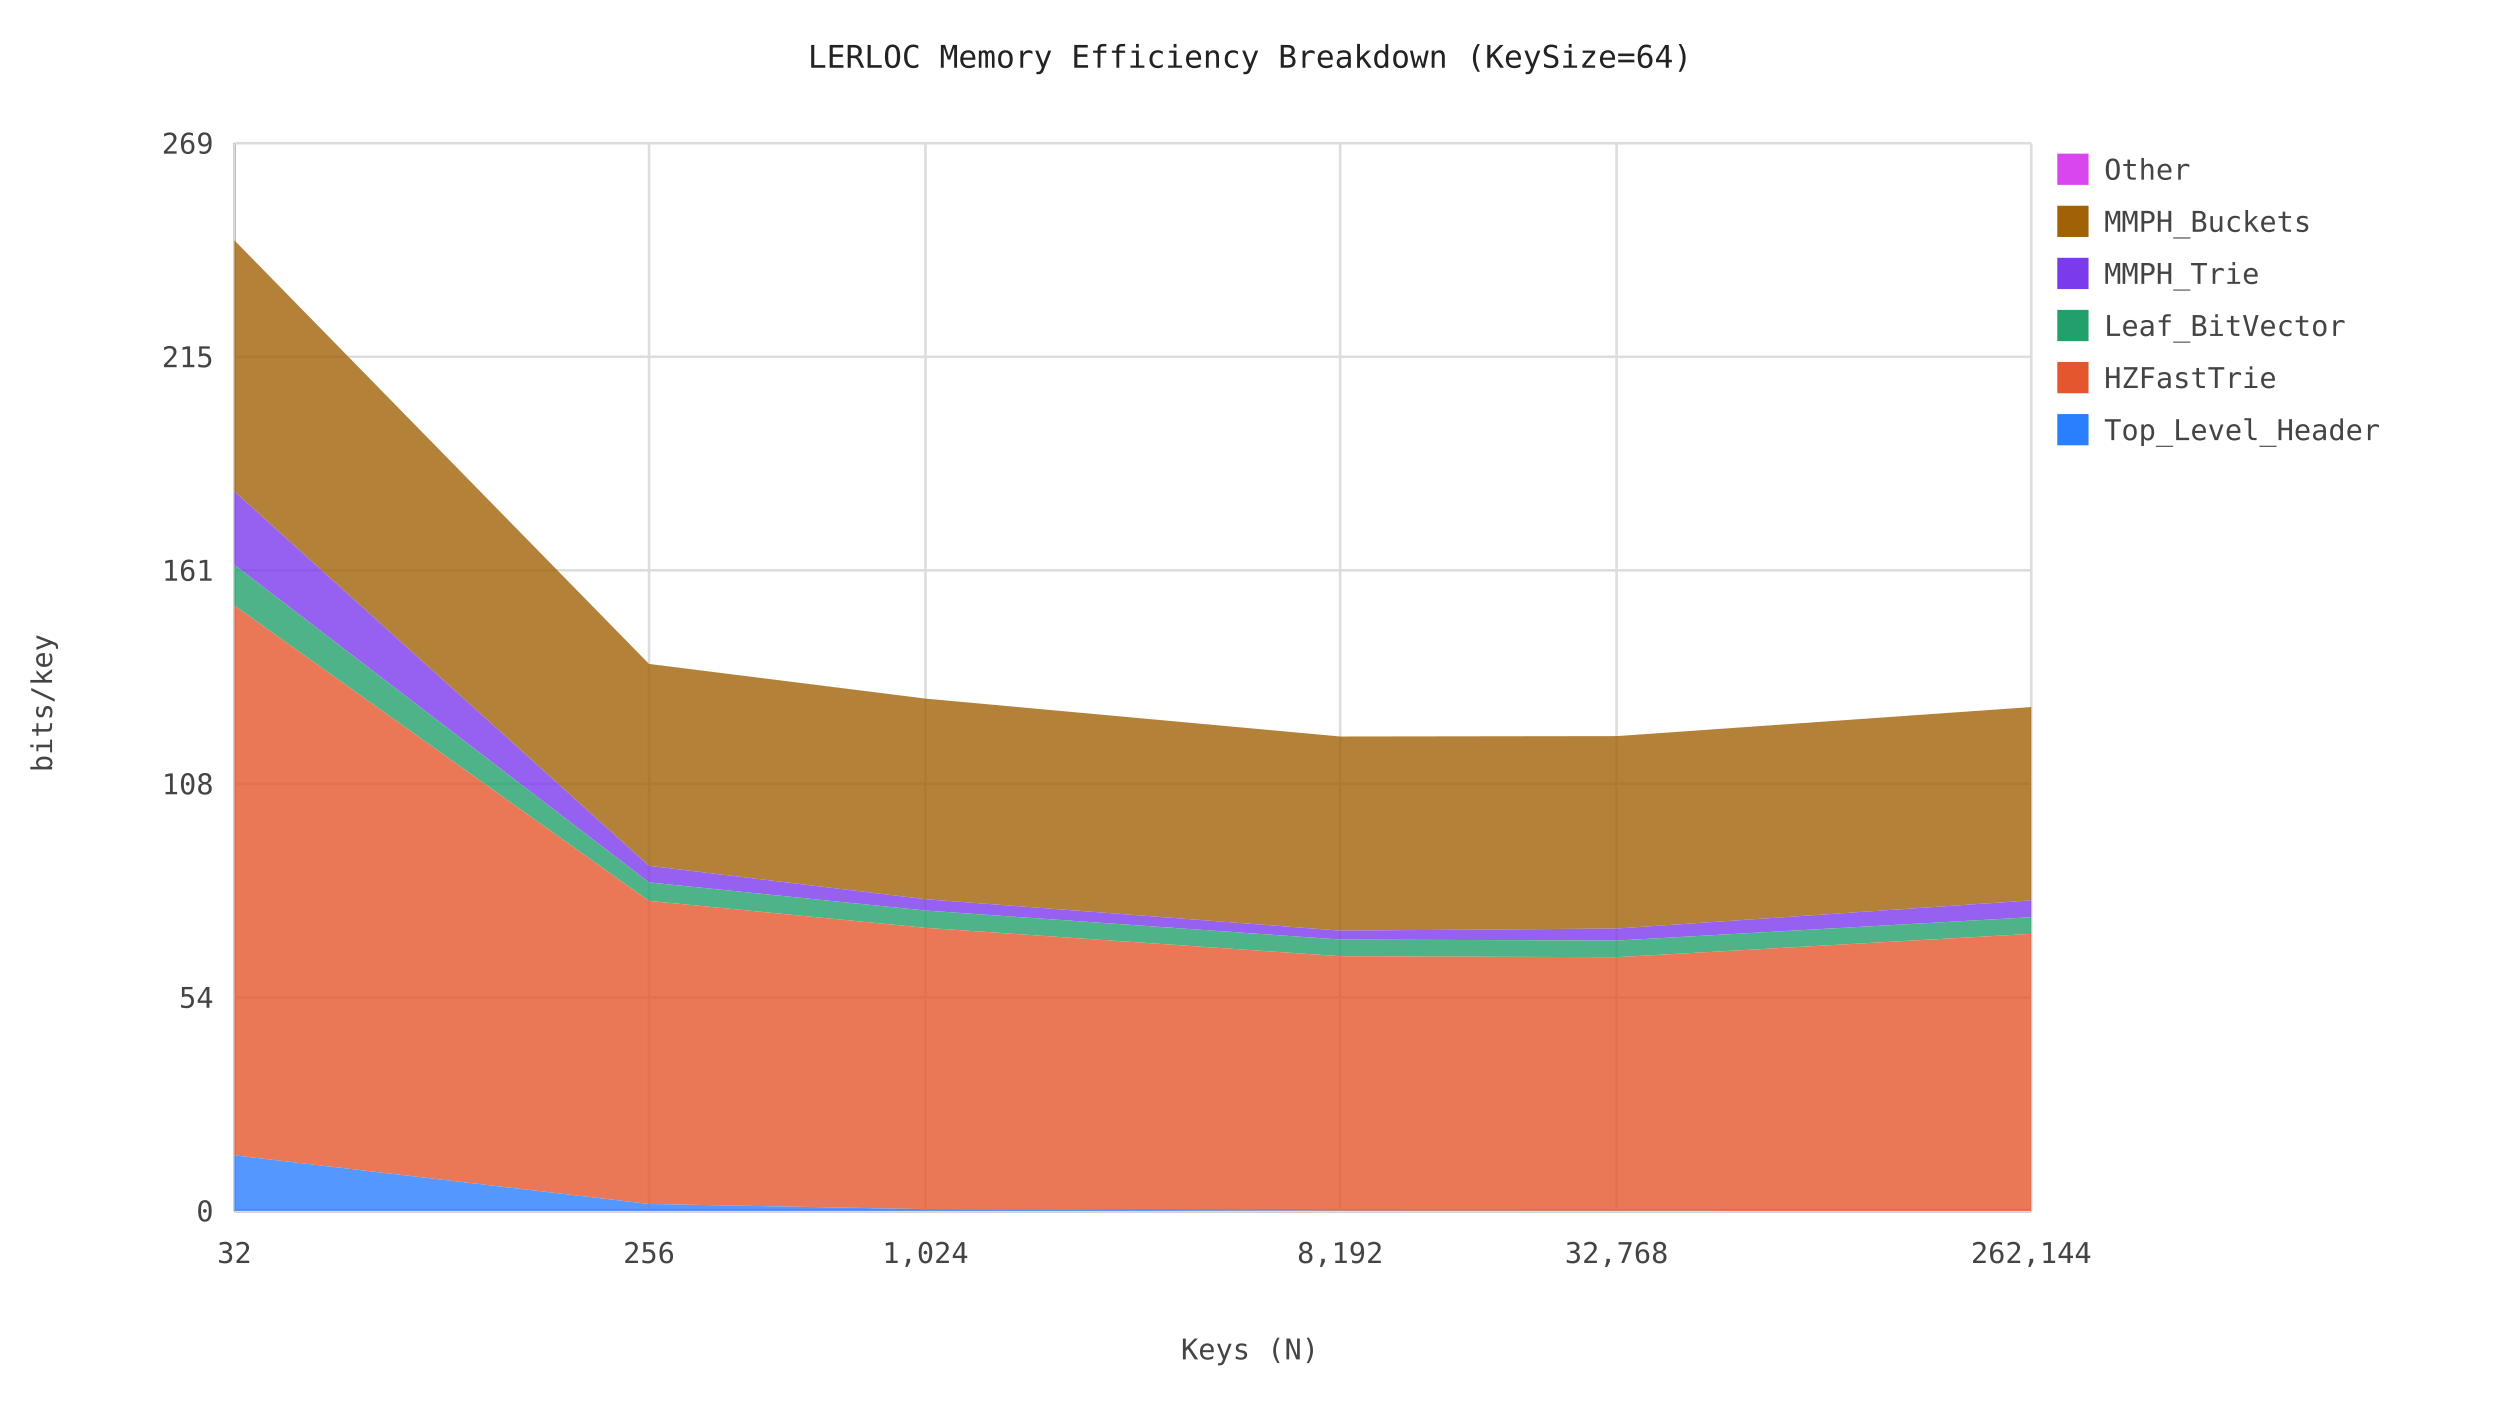
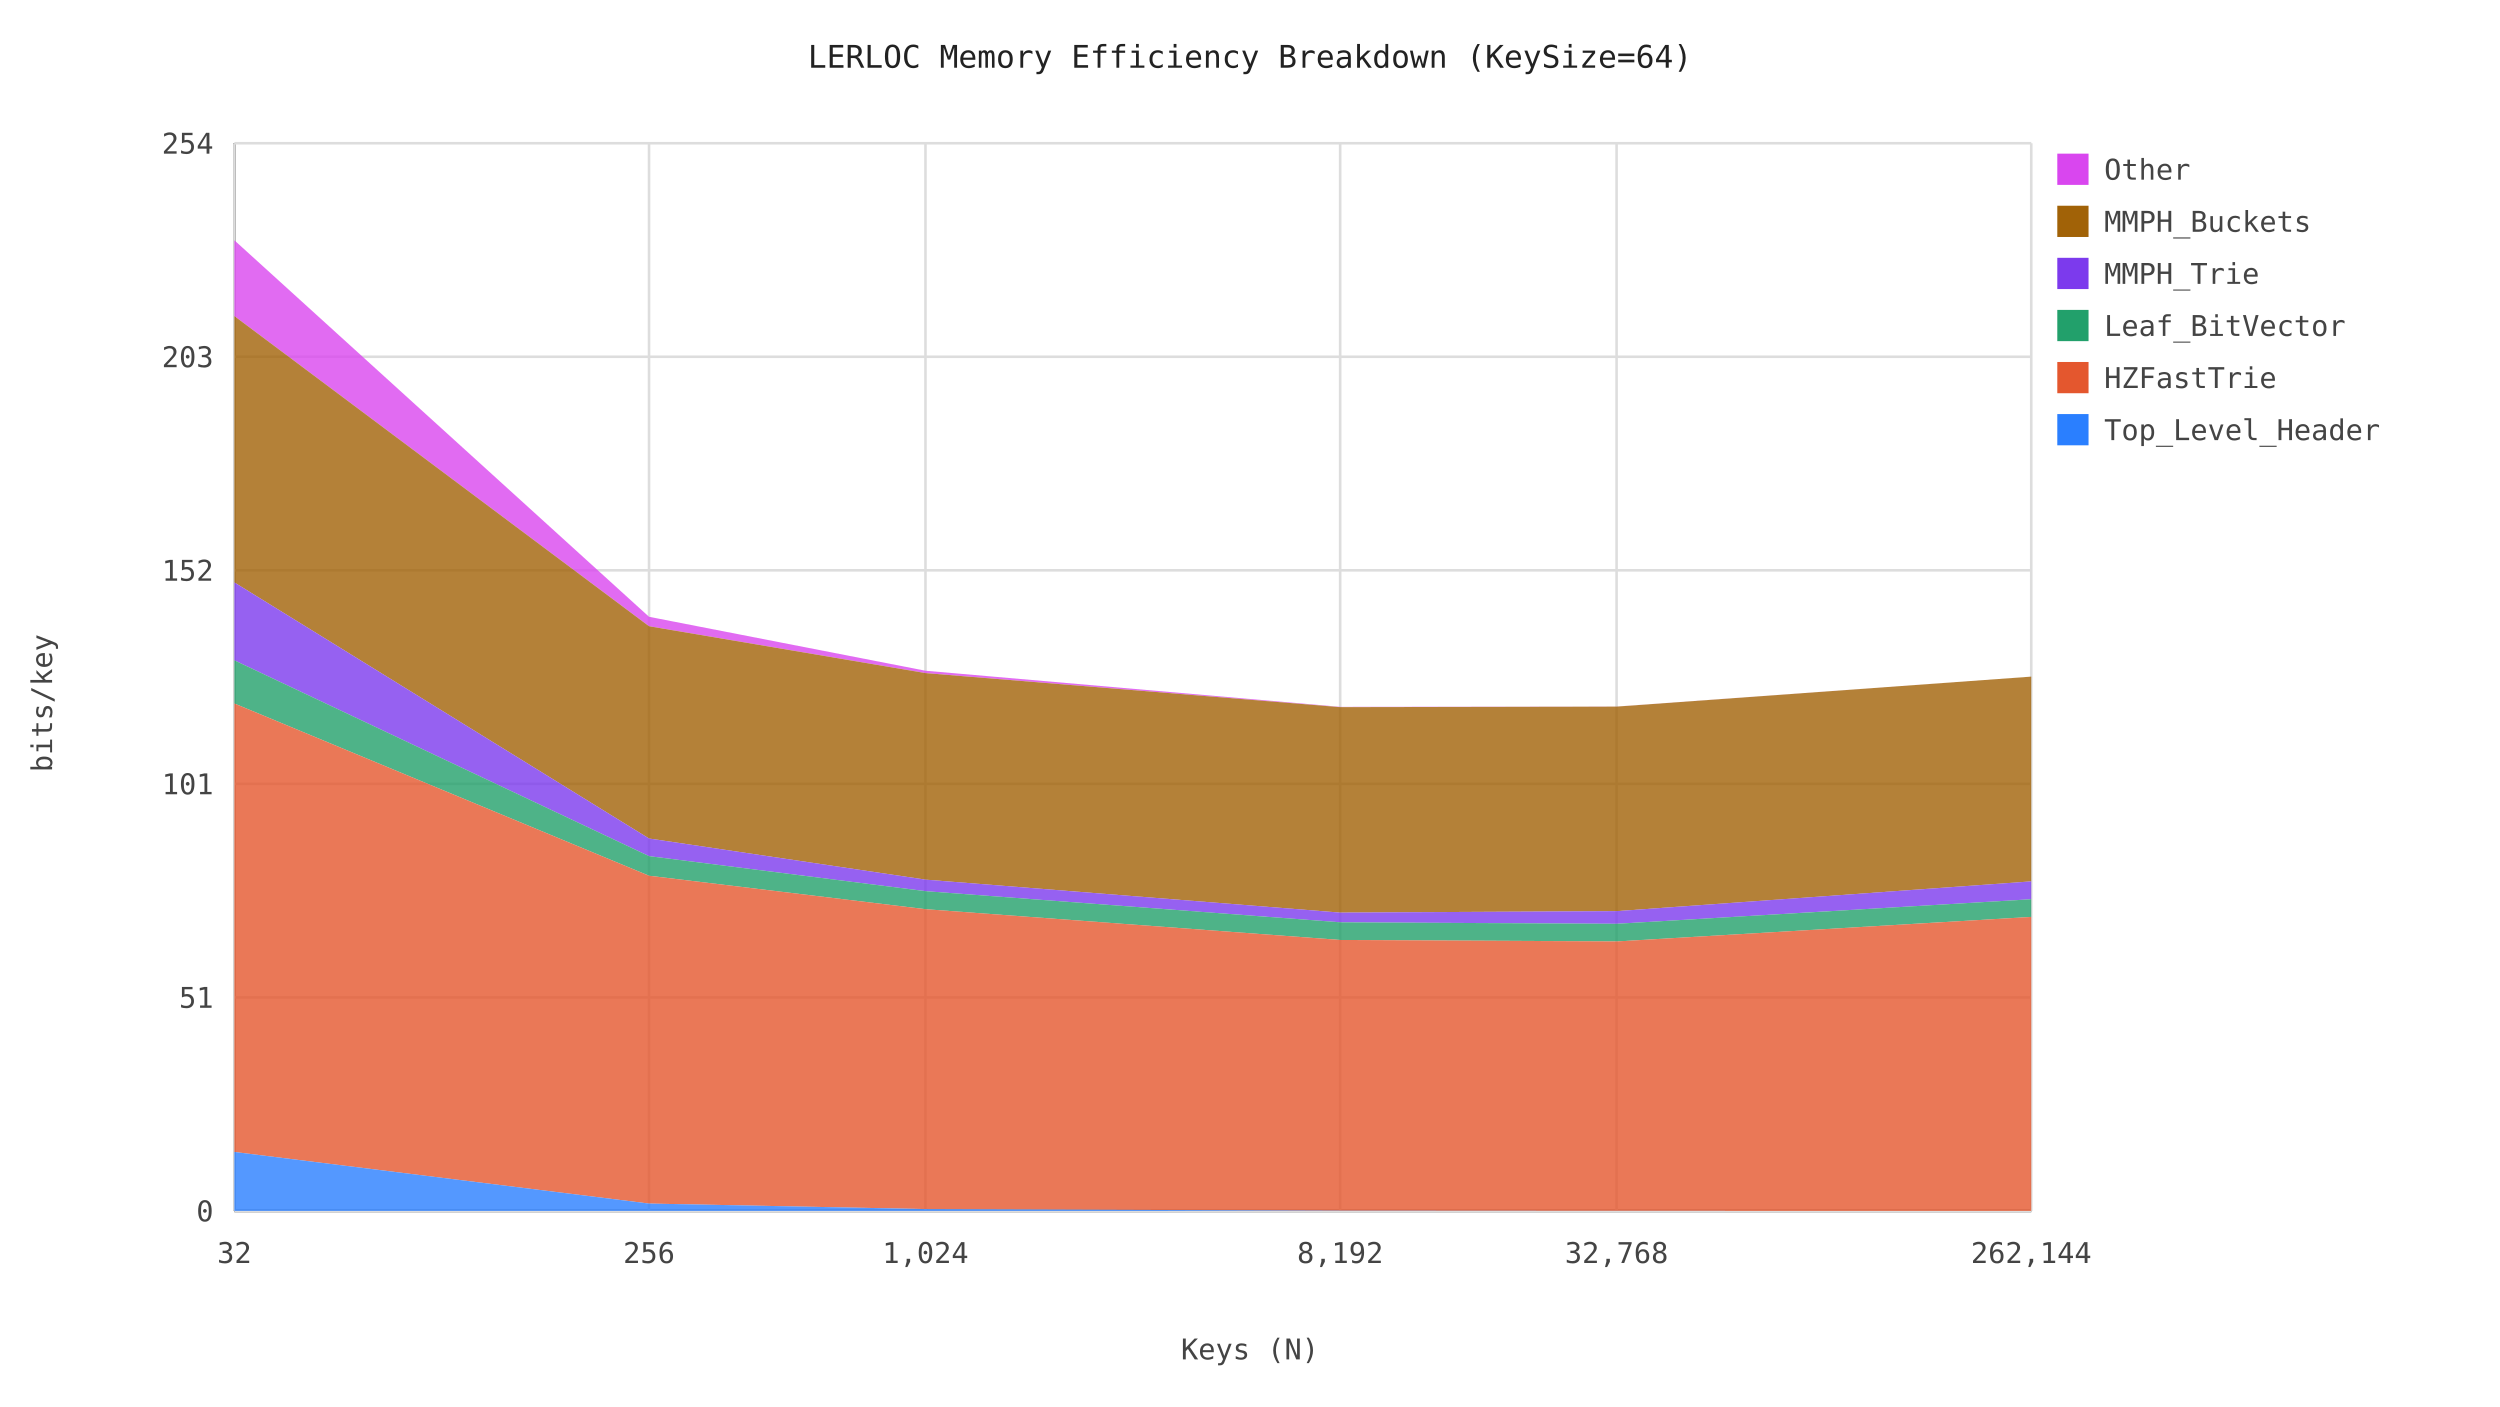
<svg xmlns="http://www.w3.org/2000/svg" width="960.0" height="540.0" viewBox="0 0 960.0 540.0">
  <style>text{font-family:Menlo,Monaco,monospace;font-size:12px;fill:#222} .axis{stroke:#333;stroke-width:1} .grid{stroke:#ddd;stroke-width:1} .label{font-size:11px;fill:#444}</style>
  <text x="480.0" y="26" text-anchor="middle">LERLOC Memory Efficiency Breakdown (KeySize=64)</text>
  <line class="axis" x1="90.0" y1="465.0" x2="780.0" y2="465.0" />
  <line class="axis" x1="90.0" y1="55.0" x2="90.0" y2="465.0" />
  <line class="grid" x1="90.0" y1="465.00" x2="780.0" y2="465.00" />
  <text class="label" x="82.0" y="469.00" text-anchor="end">0</text>
  <line class="grid" x1="90.0" y1="383.00" x2="780.0" y2="383.00" />
-   <text class="label" x="82.0" y="387.00" text-anchor="end">54</text>
+   <text class="label" x="82.0" y="387.00" text-anchor="end">51</text>
  <line class="grid" x1="90.0" y1="301.00" x2="780.0" y2="301.00" />
-   <text class="label" x="82.0" y="305.00" text-anchor="end">108</text>
+   <text class="label" x="82.0" y="305.00" text-anchor="end">101</text>
  <line class="grid" x1="90.0" y1="219.00" x2="780.0" y2="219.00" />
-   <text class="label" x="82.0" y="223.00" text-anchor="end">161</text>
+   <text class="label" x="82.0" y="223.00" text-anchor="end">152</text>
  <line class="grid" x1="90.0" y1="137.00" x2="780.0" y2="137.00" />
-   <text class="label" x="82.0" y="141.00" text-anchor="end">215</text>
+   <text class="label" x="82.0" y="141.00" text-anchor="end">203</text>
  <line class="grid" x1="90.0" y1="55.00" x2="780.0" y2="55.00" />
-   <text class="label" x="82.0" y="59.00" text-anchor="end">269</text>
+   <text class="label" x="82.0" y="59.00" text-anchor="end">254</text>
  <line class="grid" x1="90.00" y1="55.0" x2="90.00" y2="465.0" />
  <text class="label" x="90.00" y="485.0" text-anchor="middle">32</text>
  <line class="grid" x1="249.23" y1="55.0" x2="249.23" y2="465.0" />
  <text class="label" x="249.23" y="485.0" text-anchor="middle">256</text>
  <line class="grid" x1="355.38" y1="55.0" x2="355.38" y2="465.0" />
  <text class="label" x="355.38" y="485.0" text-anchor="middle">1,024</text>
  <line class="grid" x1="514.62" y1="55.0" x2="514.62" y2="465.0" />
  <text class="label" x="514.62" y="485.0" text-anchor="middle">8,192</text>
  <line class="grid" x1="620.77" y1="55.0" x2="620.77" y2="465.0" />
  <text class="label" x="620.77" y="485.0" text-anchor="middle">32,768</text>
  <line class="grid" x1="780.00" y1="55.0" x2="780.00" y2="465.0" />
  <text class="label" x="780.00" y="485.0" text-anchor="middle">262,144</text>
-   <polygon fill="#d946ef" fill-opacity="0.8" points="90.00,92.27 249.23,254.96 355.38,268.27 514.62,282.82 620.77,282.66 780.00,271.50 780.00,271.50 620.77,282.66 514.62,282.82 355.38,268.27 249.23,254.96 90.00,92.27" />
-   <polygon fill="#a16207" fill-opacity="0.8" points="90.00,92.27 249.23,254.96 355.38,268.27 514.62,282.82 620.77,282.66 780.00,271.50 780.00,345.74 620.77,356.55 514.62,357.35 355.38,345.30 249.23,332.47 90.00,188.69" />
-   <polygon fill="#7c3aed" fill-opacity="0.8" points="90.00,188.69 249.23,332.47 355.38,345.30 514.62,357.35 620.77,356.55 780.00,345.74 780.00,352.20 620.77,361.17 514.62,360.79 355.38,349.65 249.23,338.85 90.00,216.90" />
-   <polygon fill="#22a06b" fill-opacity="0.8" points="90.00,216.90 249.23,338.85 355.38,349.65 514.62,360.79 620.77,361.17 780.00,352.20 780.00,358.59 620.77,367.56 514.62,367.19 355.38,356.29 249.23,345.95 90.00,232.52" />
-   <polygon fill="#e4572e" fill-opacity="0.8" points="90.00,232.52 249.23,345.95 355.38,356.29 514.62,367.19 620.77,367.56 780.00,358.59 780.00,465.00 620.77,464.98 514.62,464.92 355.38,464.33 249.23,462.33 90.00,443.66" />
-   <polygon fill="#2a7fff" fill-opacity="0.8" points="90.00,443.66 249.23,462.33 355.38,464.33 514.62,464.92 620.77,464.98 780.00,465.00 780.00,465.00 90.00,465.00" />
+   <polygon fill="#d946ef" fill-opacity="0.8" points="90.00,92.27 249.23,236.85 355.38,257.56 514.62,271.43 620.77,271.31 780.00,259.82 780.00,259.82 620.77,271.34 514.62,271.55 355.38,258.47 249.23,240.48 90.00,121.38" />
+   <polygon fill="#a16207" fill-opacity="0.8" points="90.00,121.38 249.23,240.48 355.38,258.47 514.62,271.55 620.77,271.34 780.00,259.82 780.00,338.45 620.77,349.87 514.62,350.44 355.38,337.78 249.23,321.99 90.00,223.66" />
+   <polygon fill="#7c3aed" fill-opacity="0.8" points="90.00,223.66 249.23,321.99 355.38,337.78 514.62,350.44 620.77,349.87 780.00,338.45 780.00,345.31 620.77,354.74 514.62,354.16 355.38,342.21 249.23,328.76 90.00,253.57" />
+   <polygon fill="#22a06b" fill-opacity="0.8" points="90.00,253.57 249.23,328.76 355.38,342.21 514.62,354.16 620.77,354.74 780.00,345.31 780.00,352.09 620.77,361.51 514.62,360.95 355.38,349.13 249.23,336.29 90.00,270.15" />
+   <polygon fill="#e4572e" fill-opacity="0.8" points="90.00,270.15 249.23,336.29 355.38,349.13 514.62,360.95 620.77,361.51 780.00,352.09 780.00,465.00 620.77,464.98 514.62,464.91 355.38,464.29 249.23,462.17 90.00,442.36" />
+   <polygon fill="#2a7fff" fill-opacity="0.8" points="90.00,442.36 249.23,462.17 355.38,464.29 514.62,464.91 620.77,464.98 780.00,465.00 780.00,465.00 90.00,465.00" />
  <rect x="790.0" y="59.0" width="12" height="12" fill="#d946ef" />
  <text class="label" x="808.0" y="69.0">Other</text>
  <rect x="790.0" y="79.0" width="12" height="12" fill="#a16207" />
  <text class="label" x="808.0" y="89.0">MMPH_Buckets</text>
  <rect x="790.0" y="99.0" width="12" height="12" fill="#7c3aed" />
  <text class="label" x="808.0" y="109.0">MMPH_Trie</text>
  <rect x="790.0" y="119.0" width="12" height="12" fill="#22a06b" />
  <text class="label" x="808.0" y="129.0">Leaf_BitVector</text>
  <rect x="790.0" y="139.0" width="12" height="12" fill="#e4572e" />
  <text class="label" x="808.0" y="149.0">HZFastTrie</text>
  <rect x="790.0" y="159.0" width="12" height="12" fill="#2a7fff" />
  <text class="label" x="808.0" y="169.0">Top_Level_Header</text>
  <text class="label" x="480.0" y="522.0" text-anchor="middle">Keys (N)</text>
  <text class="label" transform="translate(20,270.0) rotate(-90)" text-anchor="middle">bits/key</text>
</svg>
